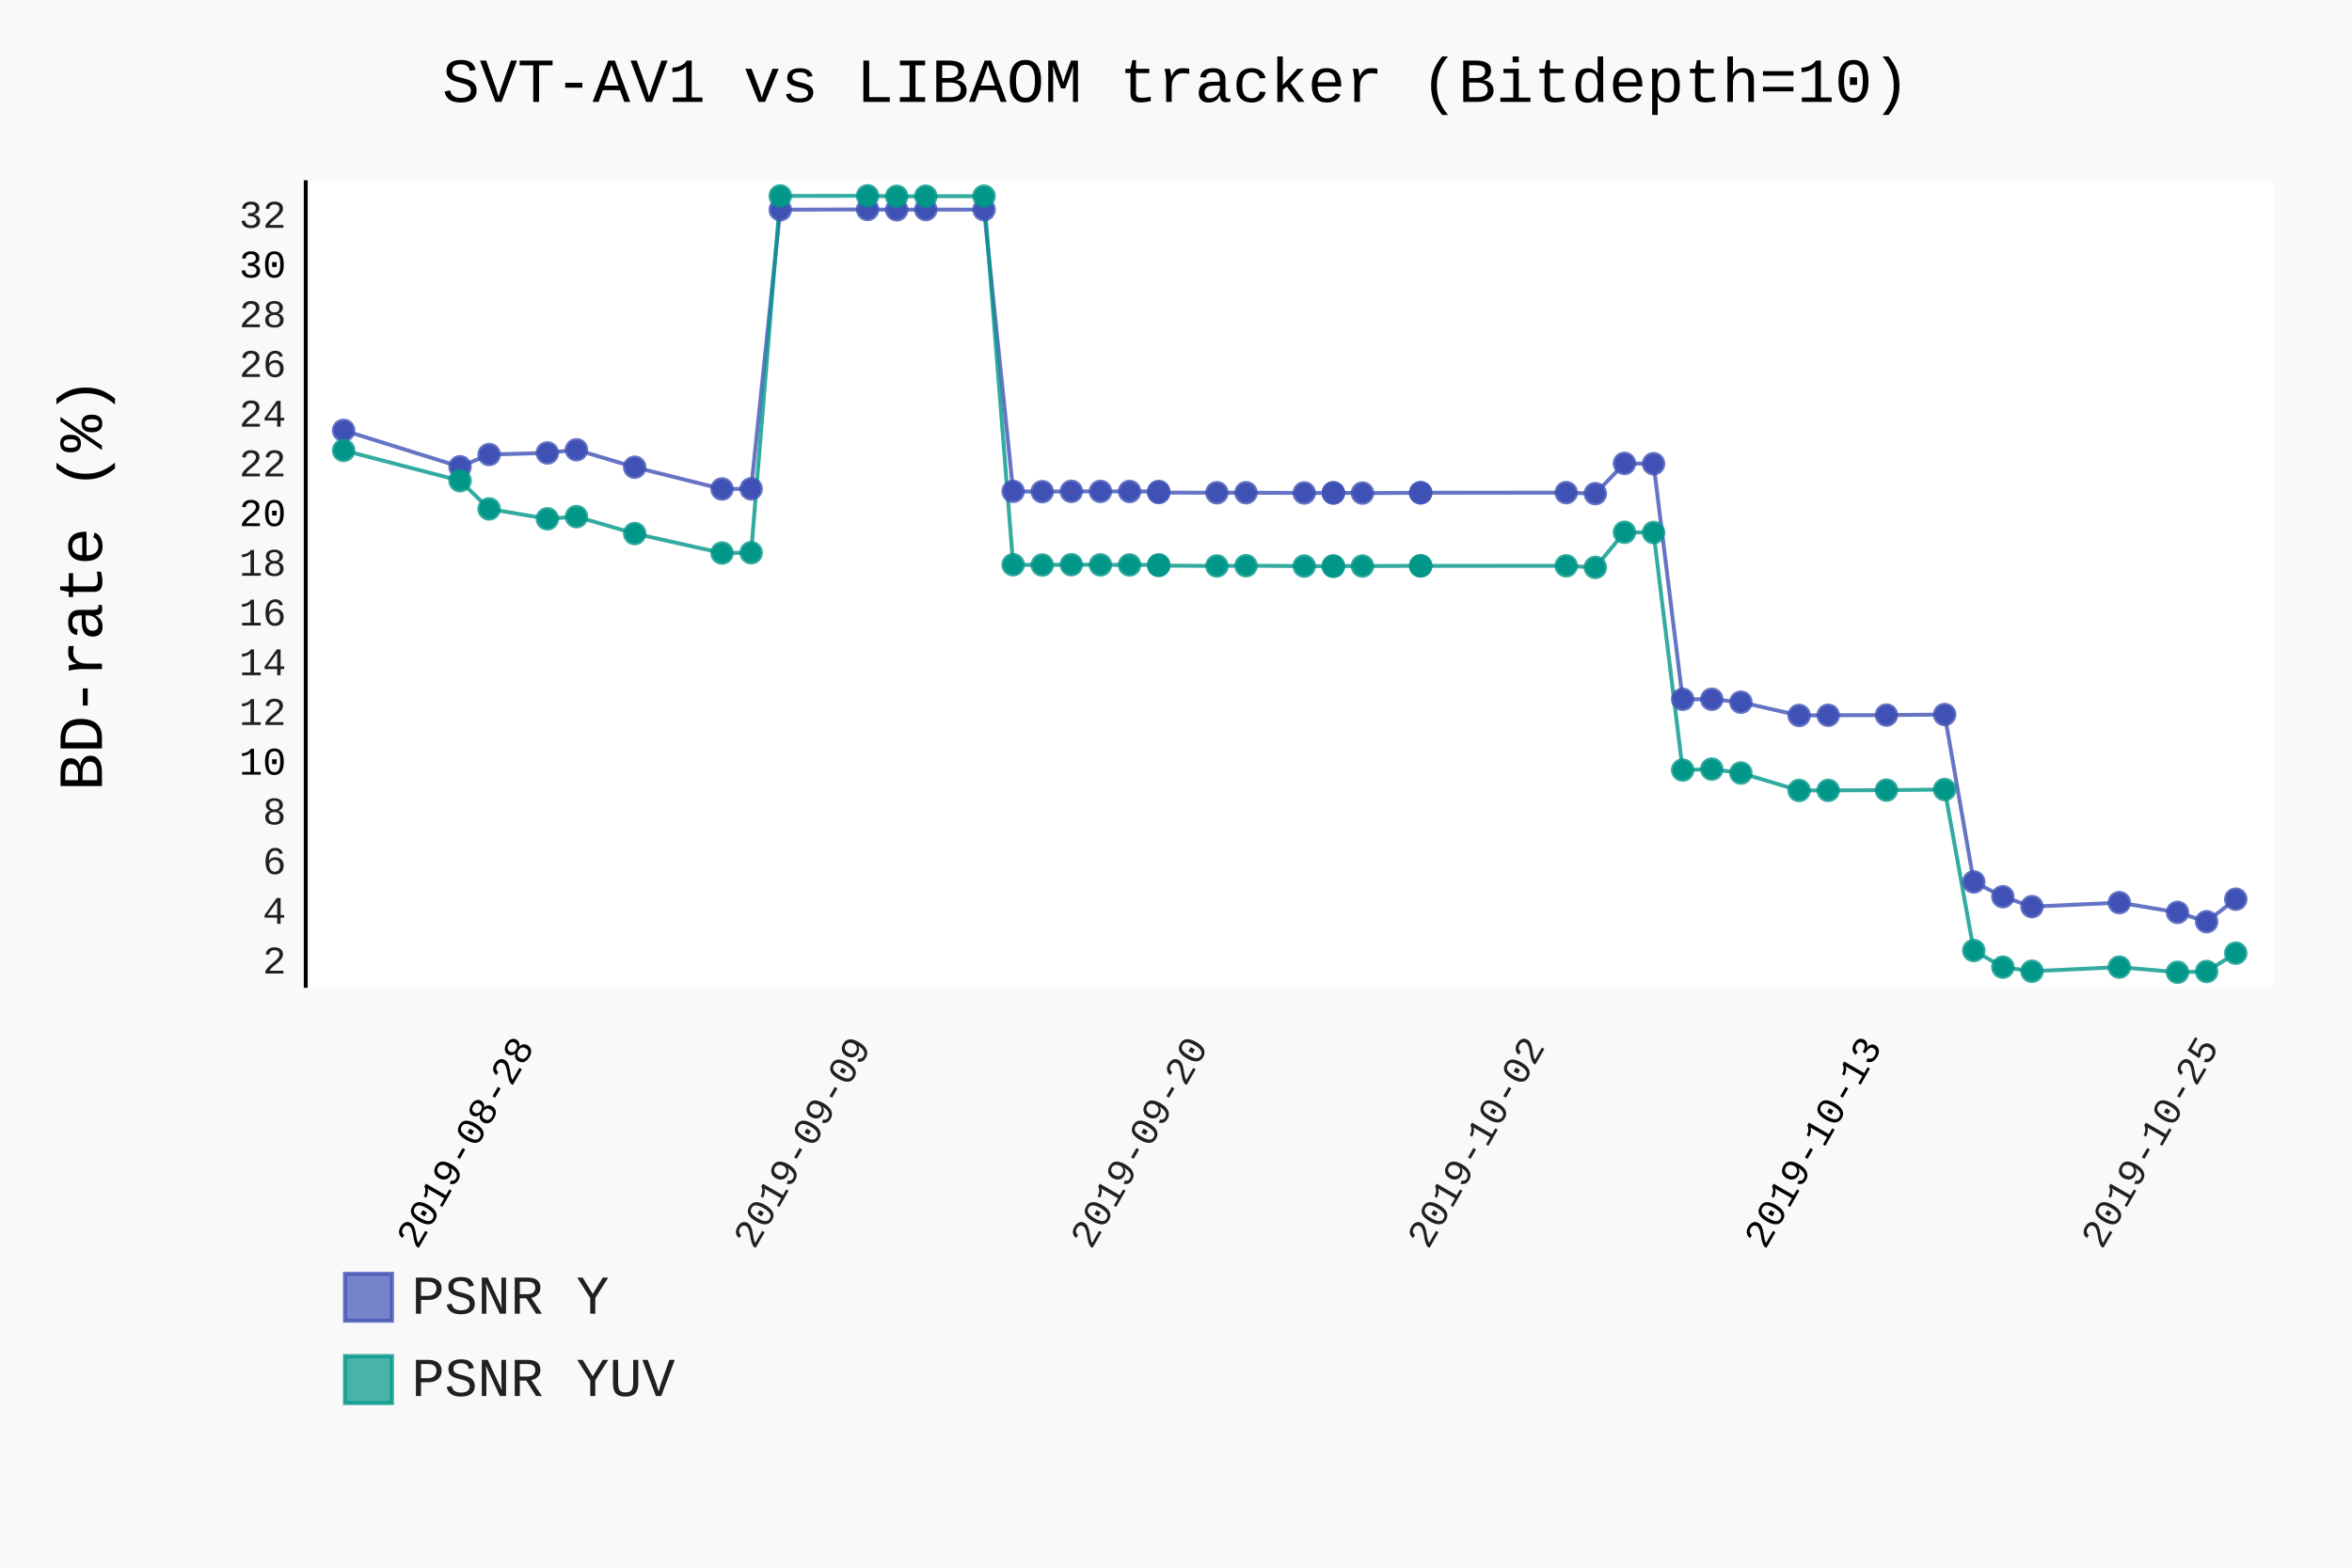
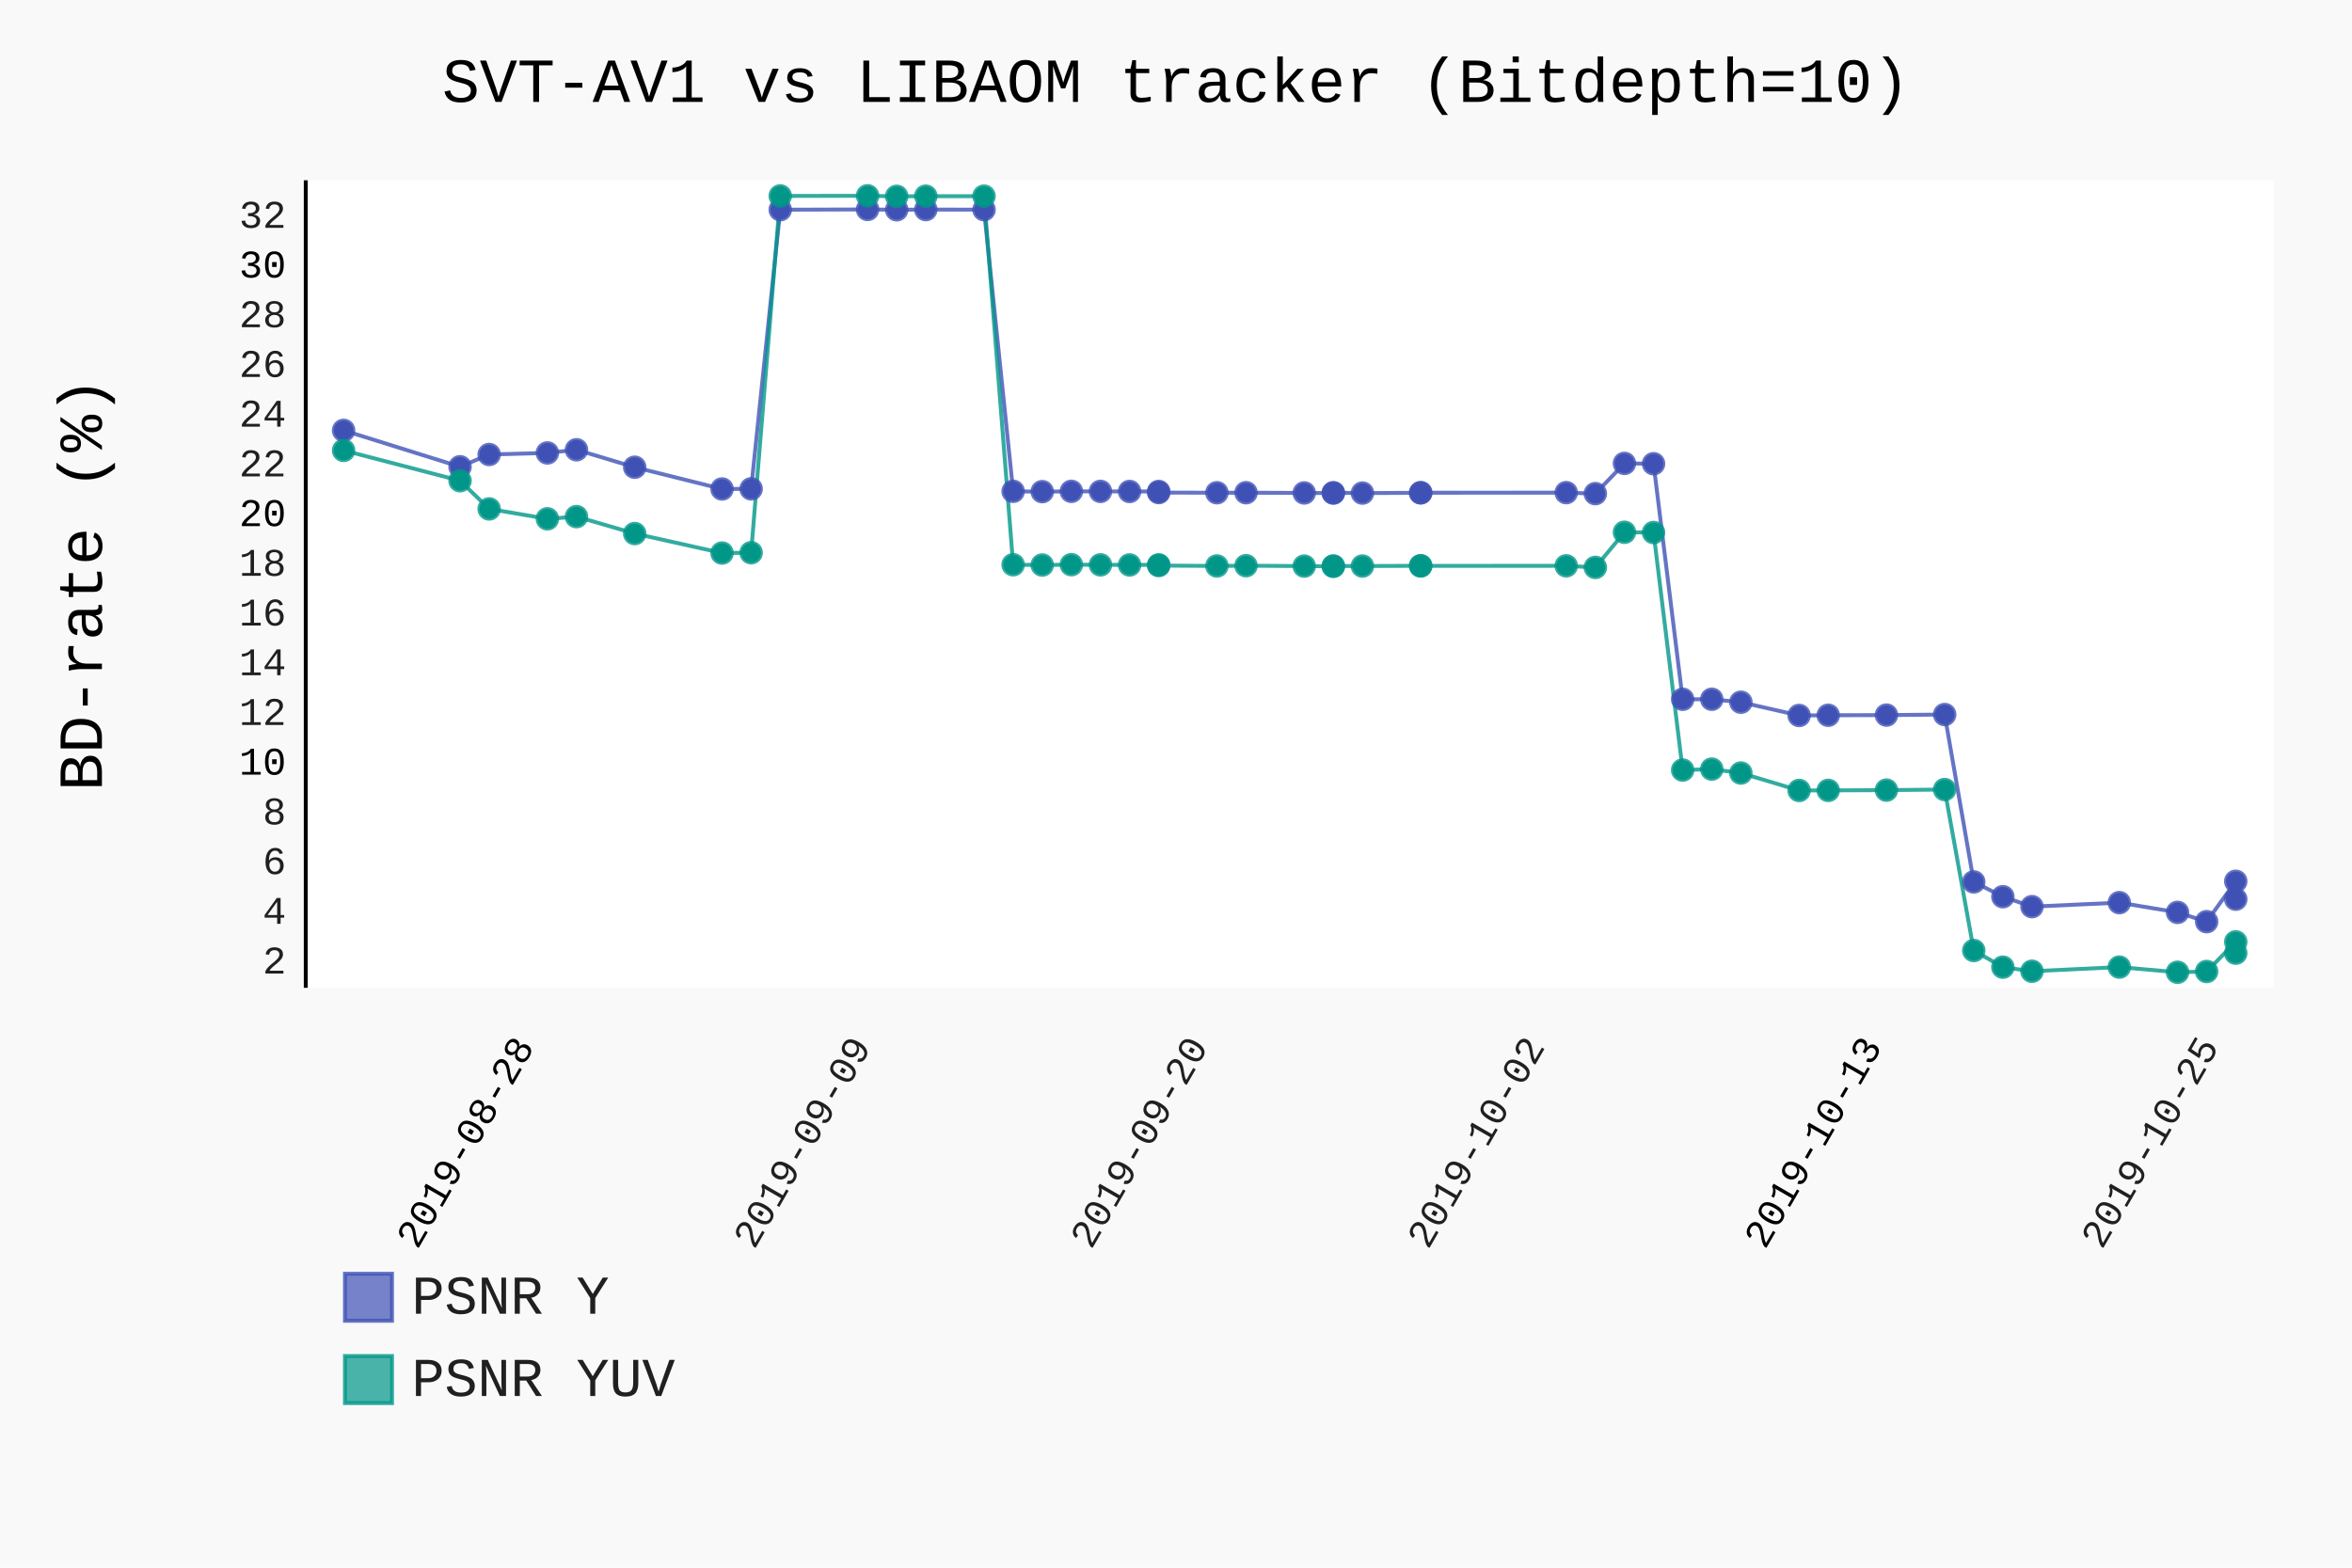
- <svg xmlns="http://www.w3.org/2000/svg" class="pygal-chart" id="chart-a3347161-a521-429b-8ede-052a37205b6b" viewBox="0 0 600 400">
+ <svg xmlns="http://www.w3.org/2000/svg" class="pygal-chart" id="chart-8365c992-a7dd-4d49-8186-b1408cc83eb5" viewBox="0 0 600 400">
  <defs>
-     <style type="text/css">#chart-a3347161-a521-429b-8ede-052a37205b6b{-webkit-user-select:none;-webkit-font-smoothing:antialiased;font-family:Consolas,"Liberation Mono",Menlo,Courier,monospace}#chart-a3347161-a521-429b-8ede-052a37205b6b .title{font-family:Consolas,"Liberation Mono",Menlo,Courier,monospace;font-size:16px}#chart-a3347161-a521-429b-8ede-052a37205b6b .legends .legend text{font-family:Consolas,"Liberation Mono",Menlo,Courier,monospace;font-size:14px}#chart-a3347161-a521-429b-8ede-052a37205b6b .axis text{font-family:Consolas,"Liberation Mono",Menlo,Courier,monospace;font-size:10px}#chart-a3347161-a521-429b-8ede-052a37205b6b .axis text.major{font-family:Consolas,"Liberation Mono",Menlo,Courier,monospace;font-size:10px}#chart-a3347161-a521-429b-8ede-052a37205b6b .text-overlay text.value{font-family:Consolas,"Liberation Mono",Menlo,Courier,monospace;font-size:16px}#chart-a3347161-a521-429b-8ede-052a37205b6b .text-overlay text.label{font-family:Consolas,"Liberation Mono",Menlo,Courier,monospace;font-size:10px}#chart-a3347161-a521-429b-8ede-052a37205b6b .tooltip{font-family:Consolas,"Liberation Mono",Menlo,Courier,monospace;font-size:14px}#chart-a3347161-a521-429b-8ede-052a37205b6b text.no_data{font-family:Consolas,"Liberation Mono",Menlo,Courier,monospace;font-size:64px}
- #chart-a3347161-a521-429b-8ede-052a37205b6b{background-color:rgba(249,249,249,1)}#chart-a3347161-a521-429b-8ede-052a37205b6b path,#chart-a3347161-a521-429b-8ede-052a37205b6b line,#chart-a3347161-a521-429b-8ede-052a37205b6b rect,#chart-a3347161-a521-429b-8ede-052a37205b6b circle{-webkit-transition:150ms;-moz-transition:150ms;transition:150ms}#chart-a3347161-a521-429b-8ede-052a37205b6b .graph &gt; .background{fill:rgba(249,249,249,1)}#chart-a3347161-a521-429b-8ede-052a37205b6b .plot &gt; .background{fill:rgba(255,255,255,1)}#chart-a3347161-a521-429b-8ede-052a37205b6b .graph{fill:rgba(0,0,0,.87)}#chart-a3347161-a521-429b-8ede-052a37205b6b text.no_data{fill:rgba(0,0,0,1)}#chart-a3347161-a521-429b-8ede-052a37205b6b .title{fill:rgba(0,0,0,1)}#chart-a3347161-a521-429b-8ede-052a37205b6b .legends .legend text{fill:rgba(0,0,0,.87)}#chart-a3347161-a521-429b-8ede-052a37205b6b .legends .legend:hover text{fill:rgba(0,0,0,1)}#chart-a3347161-a521-429b-8ede-052a37205b6b .axis .line{stroke:rgba(0,0,0,1)}#chart-a3347161-a521-429b-8ede-052a37205b6b .axis .guide.line{stroke:rgba(0,0,0,.54)}#chart-a3347161-a521-429b-8ede-052a37205b6b .axis .major.line{stroke:rgba(0,0,0,.87)}#chart-a3347161-a521-429b-8ede-052a37205b6b .axis text.major{fill:rgba(0,0,0,1)}#chart-a3347161-a521-429b-8ede-052a37205b6b .axis.y .guides:hover .guide.line,#chart-a3347161-a521-429b-8ede-052a37205b6b .line-graph .axis.x .guides:hover .guide.line,#chart-a3347161-a521-429b-8ede-052a37205b6b .stackedline-graph .axis.x .guides:hover .guide.line,#chart-a3347161-a521-429b-8ede-052a37205b6b .xy-graph .axis.x .guides:hover .guide.line{stroke:rgba(0,0,0,1)}#chart-a3347161-a521-429b-8ede-052a37205b6b .axis .guides:hover text{fill:rgba(0,0,0,1)}#chart-a3347161-a521-429b-8ede-052a37205b6b .reactive{fill-opacity:.7;stroke-opacity:.8}#chart-a3347161-a521-429b-8ede-052a37205b6b .ci{stroke:rgba(0,0,0,.87)}#chart-a3347161-a521-429b-8ede-052a37205b6b .reactive.active,#chart-a3347161-a521-429b-8ede-052a37205b6b .active .reactive{fill-opacity:.8;stroke-opacity:.9;stroke-width:4}#chart-a3347161-a521-429b-8ede-052a37205b6b .ci .reactive.active{stroke-width:1.5}#chart-a3347161-a521-429b-8ede-052a37205b6b .series text{fill:rgba(0,0,0,1)}#chart-a3347161-a521-429b-8ede-052a37205b6b .tooltip rect{fill:rgba(255,255,255,1);stroke:rgba(0,0,0,1);-webkit-transition:opacity 150ms;-moz-transition:opacity 150ms;transition:opacity 150ms}#chart-a3347161-a521-429b-8ede-052a37205b6b .tooltip .label{fill:rgba(0,0,0,.87)}#chart-a3347161-a521-429b-8ede-052a37205b6b .tooltip .label{fill:rgba(0,0,0,.87)}#chart-a3347161-a521-429b-8ede-052a37205b6b .tooltip .legend{font-size:.8em;fill:rgba(0,0,0,.54)}#chart-a3347161-a521-429b-8ede-052a37205b6b .tooltip .x_label{font-size:.6em;fill:rgba(0,0,0,1)}#chart-a3347161-a521-429b-8ede-052a37205b6b .tooltip .xlink{font-size:.5em;text-decoration:underline}#chart-a3347161-a521-429b-8ede-052a37205b6b .tooltip .value{font-size:1.5em}#chart-a3347161-a521-429b-8ede-052a37205b6b .bound{font-size:.5em}#chart-a3347161-a521-429b-8ede-052a37205b6b .max-value{font-size:.75em;fill:rgba(0,0,0,.54)}#chart-a3347161-a521-429b-8ede-052a37205b6b .map-element{fill:rgba(255,255,255,1);stroke:rgba(0,0,0,.54) !important}#chart-a3347161-a521-429b-8ede-052a37205b6b .map-element .reactive{fill-opacity:inherit;stroke-opacity:inherit}#chart-a3347161-a521-429b-8ede-052a37205b6b .color-0,#chart-a3347161-a521-429b-8ede-052a37205b6b .color-0 a:visited{stroke:#F44336;fill:#F44336}#chart-a3347161-a521-429b-8ede-052a37205b6b .color-1,#chart-a3347161-a521-429b-8ede-052a37205b6b .color-1 a:visited{stroke:#3F51B5;fill:#3F51B5}#chart-a3347161-a521-429b-8ede-052a37205b6b .color-2,#chart-a3347161-a521-429b-8ede-052a37205b6b .color-2 a:visited{stroke:#009688;fill:#009688}#chart-a3347161-a521-429b-8ede-052a37205b6b .text-overlay .color-0 text{fill:black}#chart-a3347161-a521-429b-8ede-052a37205b6b .text-overlay .color-1 text{fill:black}#chart-a3347161-a521-429b-8ede-052a37205b6b .text-overlay .color-2 text{fill:black}
- #chart-a3347161-a521-429b-8ede-052a37205b6b text.no_data{text-anchor:middle}#chart-a3347161-a521-429b-8ede-052a37205b6b .guide.line{fill:none}#chart-a3347161-a521-429b-8ede-052a37205b6b .centered{text-anchor:middle}#chart-a3347161-a521-429b-8ede-052a37205b6b .title{text-anchor:middle}#chart-a3347161-a521-429b-8ede-052a37205b6b .legends .legend text{fill-opacity:1}#chart-a3347161-a521-429b-8ede-052a37205b6b .axis.x text{text-anchor:middle}#chart-a3347161-a521-429b-8ede-052a37205b6b .axis.x:not(.web) text[transform]{text-anchor:start}#chart-a3347161-a521-429b-8ede-052a37205b6b .axis.x:not(.web) text[transform].backwards{text-anchor:end}#chart-a3347161-a521-429b-8ede-052a37205b6b .axis.y text{text-anchor:end}#chart-a3347161-a521-429b-8ede-052a37205b6b .axis.y text[transform].backwards{text-anchor:start}#chart-a3347161-a521-429b-8ede-052a37205b6b .axis.y2 text{text-anchor:start}#chart-a3347161-a521-429b-8ede-052a37205b6b .axis.y2 text[transform].backwards{text-anchor:end}#chart-a3347161-a521-429b-8ede-052a37205b6b .axis .guide.line{stroke-dasharray:4,4}#chart-a3347161-a521-429b-8ede-052a37205b6b .axis .major.guide.line{stroke-dasharray:6,6}#chart-a3347161-a521-429b-8ede-052a37205b6b .horizontal .axis.y .guide.line,#chart-a3347161-a521-429b-8ede-052a37205b6b .horizontal .axis.y2 .guide.line,#chart-a3347161-a521-429b-8ede-052a37205b6b .vertical .axis.x .guide.line{opacity:0}#chart-a3347161-a521-429b-8ede-052a37205b6b .horizontal .axis.always_show .guide.line,#chart-a3347161-a521-429b-8ede-052a37205b6b .vertical .axis.always_show .guide.line{opacity:1 !important}#chart-a3347161-a521-429b-8ede-052a37205b6b .axis.y .guides:hover .guide.line,#chart-a3347161-a521-429b-8ede-052a37205b6b .axis.y2 .guides:hover .guide.line,#chart-a3347161-a521-429b-8ede-052a37205b6b .axis.x .guides:hover .guide.line{opacity:1}#chart-a3347161-a521-429b-8ede-052a37205b6b .axis .guides:hover text{opacity:1}#chart-a3347161-a521-429b-8ede-052a37205b6b .nofill{fill:none}#chart-a3347161-a521-429b-8ede-052a37205b6b .subtle-fill{fill-opacity:.2}#chart-a3347161-a521-429b-8ede-052a37205b6b .dot{stroke-width:1px;fill-opacity:1}#chart-a3347161-a521-429b-8ede-052a37205b6b .dot.active{stroke-width:5px}#chart-a3347161-a521-429b-8ede-052a37205b6b .dot.negative{fill:transparent}#chart-a3347161-a521-429b-8ede-052a37205b6b text,#chart-a3347161-a521-429b-8ede-052a37205b6b tspan{stroke:none !important}#chart-a3347161-a521-429b-8ede-052a37205b6b .series text.active{opacity:1}#chart-a3347161-a521-429b-8ede-052a37205b6b .tooltip rect{fill-opacity:.95;stroke-width:.5}#chart-a3347161-a521-429b-8ede-052a37205b6b .tooltip text{fill-opacity:1}#chart-a3347161-a521-429b-8ede-052a37205b6b .showable{visibility:hidden}#chart-a3347161-a521-429b-8ede-052a37205b6b .showable.shown{visibility:visible}#chart-a3347161-a521-429b-8ede-052a37205b6b .gauge-background{fill:rgba(229,229,229,1);stroke:none}#chart-a3347161-a521-429b-8ede-052a37205b6b .bg-lines{stroke:rgba(249,249,249,1);stroke-width:2px}</style>
+     <style type="text/css">#chart-8365c992-a7dd-4d49-8186-b1408cc83eb5{-webkit-user-select:none;-webkit-font-smoothing:antialiased;font-family:Consolas,"Liberation Mono",Menlo,Courier,monospace}#chart-8365c992-a7dd-4d49-8186-b1408cc83eb5 .title{font-family:Consolas,"Liberation Mono",Menlo,Courier,monospace;font-size:16px}#chart-8365c992-a7dd-4d49-8186-b1408cc83eb5 .legends .legend text{font-family:Consolas,"Liberation Mono",Menlo,Courier,monospace;font-size:14px}#chart-8365c992-a7dd-4d49-8186-b1408cc83eb5 .axis text{font-family:Consolas,"Liberation Mono",Menlo,Courier,monospace;font-size:10px}#chart-8365c992-a7dd-4d49-8186-b1408cc83eb5 .axis text.major{font-family:Consolas,"Liberation Mono",Menlo,Courier,monospace;font-size:10px}#chart-8365c992-a7dd-4d49-8186-b1408cc83eb5 .text-overlay text.value{font-family:Consolas,"Liberation Mono",Menlo,Courier,monospace;font-size:16px}#chart-8365c992-a7dd-4d49-8186-b1408cc83eb5 .text-overlay text.label{font-family:Consolas,"Liberation Mono",Menlo,Courier,monospace;font-size:10px}#chart-8365c992-a7dd-4d49-8186-b1408cc83eb5 .tooltip{font-family:Consolas,"Liberation Mono",Menlo,Courier,monospace;font-size:14px}#chart-8365c992-a7dd-4d49-8186-b1408cc83eb5 text.no_data{font-family:Consolas,"Liberation Mono",Menlo,Courier,monospace;font-size:64px}
+ #chart-8365c992-a7dd-4d49-8186-b1408cc83eb5{background-color:rgba(249,249,249,1)}#chart-8365c992-a7dd-4d49-8186-b1408cc83eb5 path,#chart-8365c992-a7dd-4d49-8186-b1408cc83eb5 line,#chart-8365c992-a7dd-4d49-8186-b1408cc83eb5 rect,#chart-8365c992-a7dd-4d49-8186-b1408cc83eb5 circle{-webkit-transition:150ms;-moz-transition:150ms;transition:150ms}#chart-8365c992-a7dd-4d49-8186-b1408cc83eb5 .graph &gt; .background{fill:rgba(249,249,249,1)}#chart-8365c992-a7dd-4d49-8186-b1408cc83eb5 .plot &gt; .background{fill:rgba(255,255,255,1)}#chart-8365c992-a7dd-4d49-8186-b1408cc83eb5 .graph{fill:rgba(0,0,0,.87)}#chart-8365c992-a7dd-4d49-8186-b1408cc83eb5 text.no_data{fill:rgba(0,0,0,1)}#chart-8365c992-a7dd-4d49-8186-b1408cc83eb5 .title{fill:rgba(0,0,0,1)}#chart-8365c992-a7dd-4d49-8186-b1408cc83eb5 .legends .legend text{fill:rgba(0,0,0,.87)}#chart-8365c992-a7dd-4d49-8186-b1408cc83eb5 .legends .legend:hover text{fill:rgba(0,0,0,1)}#chart-8365c992-a7dd-4d49-8186-b1408cc83eb5 .axis .line{stroke:rgba(0,0,0,1)}#chart-8365c992-a7dd-4d49-8186-b1408cc83eb5 .axis .guide.line{stroke:rgba(0,0,0,.54)}#chart-8365c992-a7dd-4d49-8186-b1408cc83eb5 .axis .major.line{stroke:rgba(0,0,0,.87)}#chart-8365c992-a7dd-4d49-8186-b1408cc83eb5 .axis text.major{fill:rgba(0,0,0,1)}#chart-8365c992-a7dd-4d49-8186-b1408cc83eb5 .axis.y .guides:hover .guide.line,#chart-8365c992-a7dd-4d49-8186-b1408cc83eb5 .line-graph .axis.x .guides:hover .guide.line,#chart-8365c992-a7dd-4d49-8186-b1408cc83eb5 .stackedline-graph .axis.x .guides:hover .guide.line,#chart-8365c992-a7dd-4d49-8186-b1408cc83eb5 .xy-graph .axis.x .guides:hover .guide.line{stroke:rgba(0,0,0,1)}#chart-8365c992-a7dd-4d49-8186-b1408cc83eb5 .axis .guides:hover text{fill:rgba(0,0,0,1)}#chart-8365c992-a7dd-4d49-8186-b1408cc83eb5 .reactive{fill-opacity:.7;stroke-opacity:.8}#chart-8365c992-a7dd-4d49-8186-b1408cc83eb5 .ci{stroke:rgba(0,0,0,.87)}#chart-8365c992-a7dd-4d49-8186-b1408cc83eb5 .reactive.active,#chart-8365c992-a7dd-4d49-8186-b1408cc83eb5 .active .reactive{fill-opacity:.8;stroke-opacity:.9;stroke-width:4}#chart-8365c992-a7dd-4d49-8186-b1408cc83eb5 .ci .reactive.active{stroke-width:1.5}#chart-8365c992-a7dd-4d49-8186-b1408cc83eb5 .series text{fill:rgba(0,0,0,1)}#chart-8365c992-a7dd-4d49-8186-b1408cc83eb5 .tooltip rect{fill:rgba(255,255,255,1);stroke:rgba(0,0,0,1);-webkit-transition:opacity 150ms;-moz-transition:opacity 150ms;transition:opacity 150ms}#chart-8365c992-a7dd-4d49-8186-b1408cc83eb5 .tooltip .label{fill:rgba(0,0,0,.87)}#chart-8365c992-a7dd-4d49-8186-b1408cc83eb5 .tooltip .label{fill:rgba(0,0,0,.87)}#chart-8365c992-a7dd-4d49-8186-b1408cc83eb5 .tooltip .legend{font-size:.8em;fill:rgba(0,0,0,.54)}#chart-8365c992-a7dd-4d49-8186-b1408cc83eb5 .tooltip .x_label{font-size:.6em;fill:rgba(0,0,0,1)}#chart-8365c992-a7dd-4d49-8186-b1408cc83eb5 .tooltip .xlink{font-size:.5em;text-decoration:underline}#chart-8365c992-a7dd-4d49-8186-b1408cc83eb5 .tooltip .value{font-size:1.5em}#chart-8365c992-a7dd-4d49-8186-b1408cc83eb5 .bound{font-size:.5em}#chart-8365c992-a7dd-4d49-8186-b1408cc83eb5 .max-value{font-size:.75em;fill:rgba(0,0,0,.54)}#chart-8365c992-a7dd-4d49-8186-b1408cc83eb5 .map-element{fill:rgba(255,255,255,1);stroke:rgba(0,0,0,.54) !important}#chart-8365c992-a7dd-4d49-8186-b1408cc83eb5 .map-element .reactive{fill-opacity:inherit;stroke-opacity:inherit}#chart-8365c992-a7dd-4d49-8186-b1408cc83eb5 .color-0,#chart-8365c992-a7dd-4d49-8186-b1408cc83eb5 .color-0 a:visited{stroke:#F44336;fill:#F44336}#chart-8365c992-a7dd-4d49-8186-b1408cc83eb5 .color-1,#chart-8365c992-a7dd-4d49-8186-b1408cc83eb5 .color-1 a:visited{stroke:#3F51B5;fill:#3F51B5}#chart-8365c992-a7dd-4d49-8186-b1408cc83eb5 .color-2,#chart-8365c992-a7dd-4d49-8186-b1408cc83eb5 .color-2 a:visited{stroke:#009688;fill:#009688}#chart-8365c992-a7dd-4d49-8186-b1408cc83eb5 .text-overlay .color-0 text{fill:black}#chart-8365c992-a7dd-4d49-8186-b1408cc83eb5 .text-overlay .color-1 text{fill:black}#chart-8365c992-a7dd-4d49-8186-b1408cc83eb5 .text-overlay .color-2 text{fill:black}
+ #chart-8365c992-a7dd-4d49-8186-b1408cc83eb5 text.no_data{text-anchor:middle}#chart-8365c992-a7dd-4d49-8186-b1408cc83eb5 .guide.line{fill:none}#chart-8365c992-a7dd-4d49-8186-b1408cc83eb5 .centered{text-anchor:middle}#chart-8365c992-a7dd-4d49-8186-b1408cc83eb5 .title{text-anchor:middle}#chart-8365c992-a7dd-4d49-8186-b1408cc83eb5 .legends .legend text{fill-opacity:1}#chart-8365c992-a7dd-4d49-8186-b1408cc83eb5 .axis.x text{text-anchor:middle}#chart-8365c992-a7dd-4d49-8186-b1408cc83eb5 .axis.x:not(.web) text[transform]{text-anchor:start}#chart-8365c992-a7dd-4d49-8186-b1408cc83eb5 .axis.x:not(.web) text[transform].backwards{text-anchor:end}#chart-8365c992-a7dd-4d49-8186-b1408cc83eb5 .axis.y text{text-anchor:end}#chart-8365c992-a7dd-4d49-8186-b1408cc83eb5 .axis.y text[transform].backwards{text-anchor:start}#chart-8365c992-a7dd-4d49-8186-b1408cc83eb5 .axis.y2 text{text-anchor:start}#chart-8365c992-a7dd-4d49-8186-b1408cc83eb5 .axis.y2 text[transform].backwards{text-anchor:end}#chart-8365c992-a7dd-4d49-8186-b1408cc83eb5 .axis .guide.line{stroke-dasharray:4,4}#chart-8365c992-a7dd-4d49-8186-b1408cc83eb5 .axis .major.guide.line{stroke-dasharray:6,6}#chart-8365c992-a7dd-4d49-8186-b1408cc83eb5 .horizontal .axis.y .guide.line,#chart-8365c992-a7dd-4d49-8186-b1408cc83eb5 .horizontal .axis.y2 .guide.line,#chart-8365c992-a7dd-4d49-8186-b1408cc83eb5 .vertical .axis.x .guide.line{opacity:0}#chart-8365c992-a7dd-4d49-8186-b1408cc83eb5 .horizontal .axis.always_show .guide.line,#chart-8365c992-a7dd-4d49-8186-b1408cc83eb5 .vertical .axis.always_show .guide.line{opacity:1 !important}#chart-8365c992-a7dd-4d49-8186-b1408cc83eb5 .axis.y .guides:hover .guide.line,#chart-8365c992-a7dd-4d49-8186-b1408cc83eb5 .axis.y2 .guides:hover .guide.line,#chart-8365c992-a7dd-4d49-8186-b1408cc83eb5 .axis.x .guides:hover .guide.line{opacity:1}#chart-8365c992-a7dd-4d49-8186-b1408cc83eb5 .axis .guides:hover text{opacity:1}#chart-8365c992-a7dd-4d49-8186-b1408cc83eb5 .nofill{fill:none}#chart-8365c992-a7dd-4d49-8186-b1408cc83eb5 .subtle-fill{fill-opacity:.2}#chart-8365c992-a7dd-4d49-8186-b1408cc83eb5 .dot{stroke-width:1px;fill-opacity:1}#chart-8365c992-a7dd-4d49-8186-b1408cc83eb5 .dot.active{stroke-width:5px}#chart-8365c992-a7dd-4d49-8186-b1408cc83eb5 .dot.negative{fill:transparent}#chart-8365c992-a7dd-4d49-8186-b1408cc83eb5 text,#chart-8365c992-a7dd-4d49-8186-b1408cc83eb5 tspan{stroke:none !important}#chart-8365c992-a7dd-4d49-8186-b1408cc83eb5 .series text.active{opacity:1}#chart-8365c992-a7dd-4d49-8186-b1408cc83eb5 .tooltip rect{fill-opacity:.95;stroke-width:.5}#chart-8365c992-a7dd-4d49-8186-b1408cc83eb5 .tooltip text{fill-opacity:1}#chart-8365c992-a7dd-4d49-8186-b1408cc83eb5 .showable{visibility:hidden}#chart-8365c992-a7dd-4d49-8186-b1408cc83eb5 .showable.shown{visibility:visible}#chart-8365c992-a7dd-4d49-8186-b1408cc83eb5 .gauge-background{fill:rgba(229,229,229,1);stroke:none}#chart-8365c992-a7dd-4d49-8186-b1408cc83eb5 .bg-lines{stroke:rgba(249,249,249,1);stroke-width:2px}</style>
  </defs>
  <g class="graph datetimeline-graph vertical">
    <rect class="background" height="400" width="600" x="0" y="0" />
    <g class="plot" transform="translate(78, 46)">
      <rect class="background" height="206.038" width="502.0" x="0" y="0" />
      <g class="axis y">
        <g class="guides">
          <text class="" x="-5" y="202.399">2</text>
        </g>
        <g class="guides">
          <text class="" x="-5" y="189.714">4</text>
        </g>
        <g class="guides">
          <text class="" x="-5" y="177.029">6</text>
        </g>
        <g class="guides">
          <text class="" x="-5" y="164.344">8</text>
        </g>
        <g class="guides">
          <text class="major" x="-5" y="151.659">10</text>
        </g>
        <g class="guides">
          <text class="" x="-5" y="138.974">12</text>
        </g>
        <g class="guides">
          <text class="" x="-5" y="126.289">14</text>
        </g>
        <g class="guides">
          <text class="" x="-5" y="113.604">16</text>
        </g>
        <g class="guides">
          <text class="" x="-5" y="100.919">18</text>
        </g>
        <g class="guides">
          <text class="major" x="-5" y="88.234">20</text>
        </g>
        <g class="guides">
          <text class="" x="-5" y="75.549">22</text>
        </g>
        <g class="guides">
          <text class="" x="-5" y="62.864">24</text>
        </g>
        <g class="guides">
          <text class="" x="-5" y="50.179">26</text>
        </g>
        <g class="guides">
          <text class="" x="-5" y="37.494">28</text>
        </g>
        <g class="guides">
          <text class="major" x="-5" y="24.809">30</text>
        </g>
        <g class="guides">
          <text class="" x="-5" y="12.124">32</text>
        </g>
      </g>
      <g class="axis x">
        <path class="line" d="M0 0 v206.038" />
        <g class="guides">
          <path class="major guide line" d="M58.473 0 v206.038" />
          <text class="major backwards" transform="rotate(300 58.47315 221.0385)" x="58.473" y="221.038">2019-08-28</text>
        </g>
        <g class="guides">
          <path class="guide line" d="M144.423 0 v206.038" />
          <text class="backwards" transform="rotate(300 144.4226 221.0385)" x="144.423" y="221.038">2019-09-09</text>
        </g>
        <g class="guides">
          <path class="guide line" d="M230.372 0 v206.038" />
          <text class="backwards" transform="rotate(300 230.3721 221.0385)" x="230.372" y="221.038">2019-09-20</text>
        </g>
        <g class="guides">
          <path class="guide line" d="M316.322 0 v206.038" />
          <text class="backwards" transform="rotate(300 316.3216 221.0385)" x="316.322" y="221.038">2019-10-02</text>
        </g>
        <g class="guides">
          <path class="major guide line" d="M402.271 0 v206.038" />
          <text class="major backwards" transform="rotate(300 402.2711 221.0385)" x="402.271" y="221.038">2019-10-13</text>
        </g>
        <g class="guides">
          <path class="guide line" d="M488.221 0 v206.038" />
          <text class="backwards" transform="rotate(300 488.2206 221.0385)" x="488.221" y="221.038">2019-10-25</text>
        </g>
      </g>
      <g class="series serie-0 color-0" />
      <g class="series serie-1 color-1">
-         <path class="line reactive nofill" d="M9.654 63.816 L39.358 73.095 46.784 69.969 61.636 69.563 69.062 68.757 83.914 73.216 106.192 78.766 113.618 78.728 121.044 7.508 143.322 7.438 150.749 7.52 158.175 7.47 173.027 7.495 180.453 79.362 187.879 79.444 195.305 79.368 202.731 79.381 210.157 79.4 217.583 79.4 217.583 79.679 232.435 79.723 239.861 79.717 254.713 79.774 262.139 79.806 262.139 79.73 269.565 79.812 284.417 79.742 284.417 79.723 321.547 79.698 328.973 79.952 336.399 72.239 343.825 72.322 351.251 132.423 358.678 132.417 366.104 133.171 380.956 136.552 388.382 136.501 403.234 136.457 418.086 136.317 425.512 179.021 432.938 182.795 440.364 185.332 462.642 184.311 477.494 186.797 484.92 189.169 492.346 183.429" />
+         <path class="line reactive nofill" d="M9.654 63.816 L39.358 73.095 46.784 69.969 61.636 69.563 69.062 68.757 83.914 73.216 106.192 78.766 113.618 78.728 121.044 7.508 143.322 7.438 150.749 7.52 158.175 7.47 173.027 7.495 180.453 79.362 187.879 79.444 195.305 79.368 202.731 79.381 210.157 79.4 217.583 79.4 217.583 79.679 232.435 79.723 239.861 79.717 254.713 79.774 262.139 79.806 262.139 79.73 269.565 79.812 284.417 79.742 284.417 79.723 321.547 79.698 328.973 79.952 336.399 72.239 343.825 72.322 351.251 132.423 358.678 132.417 366.104 133.171 380.956 136.552 388.382 136.501 403.234 136.457 418.086 136.317 425.512 179.021 432.938 182.795 440.364 185.332 462.642 184.311 477.494 186.797 484.92 189.169 492.346 178.869 492.346 183.429" />
      </g>
      <g class="series serie-2 color-2">
-         <path class="line reactive nofill" d="M9.654 68.922 L39.358 76.654 46.784 83.852 61.636 86.377 69.062 85.818 83.914 90.138 106.192 95.11 113.618 95.021 121.044 3.994 143.322 3.962 150.749 4.095 158.175 4.057 173.027 4.051 180.453 98.091 187.879 98.167 195.305 98.078 202.731 98.123 210.157 98.142 217.583 98.123 217.583 98.3 232.435 98.408 239.861 98.338 254.713 98.44 262.139 98.497 262.139 98.421 269.565 98.427 284.417 98.37 284.417 98.389 321.547 98.37 328.973 98.776 336.399 89.808 343.825 89.878 351.251 150.48 358.678 150.239 366.104 151.241 380.956 155.687 388.382 155.668 403.234 155.605 418.086 155.453 425.512 196.527 432.938 200.776 440.364 201.816 462.642 200.757 477.494 202.076 484.92 201.88 492.346 197.205" />
+         <path class="line reactive nofill" d="M9.654 68.922 L39.358 76.654 46.784 83.852 61.636 86.377 69.062 85.818 83.914 90.138 106.192 95.11 113.618 95.021 121.044 3.994 143.322 3.962 150.749 4.095 158.175 4.057 173.027 4.051 180.453 98.091 187.879 98.167 195.305 98.078 202.731 98.123 210.157 98.142 217.583 98.123 217.583 98.3 232.435 98.408 239.861 98.338 254.713 98.44 262.139 98.497 262.139 98.421 269.565 98.427 284.417 98.37 284.417 98.389 321.547 98.37 328.973 98.776 336.399 89.808 343.825 89.878 351.251 150.48 358.678 150.239 366.104 151.241 380.956 155.687 388.382 155.668 403.234 155.605 418.086 155.453 425.512 196.527 432.938 200.776 440.364 201.816 462.642 200.757 477.494 202.076 484.92 201.88 492.346 194.319 492.346 197.205" />
      </g>
    </g>
    <g class="titles">
      <text class="title plot_title" x="300.0" y="26">SVT-AV1 vs LIBAOM tracker (Bitdepth=10)</text>
      <text class="title" transform="rotate(-90 0 149.0192)" x="0" y="175.019">BD-rate (%)</text>
    </g>
    <g class="plot overlay" transform="translate(78, 46)">
      <g class="series serie-0 color-0" />
      <g class="series serie-1 color-1">
        <g class="dots">
          <circle class="dot reactive tooltip-trigger" cx="9.654" cy="63.816" r="2.5" />
        </g>
        <g class="dots">
          <circle class="dot reactive tooltip-trigger" cx="39.358" cy="73.095" r="2.5" />
        </g>
        <g class="dots">
          <circle class="dot reactive tooltip-trigger" cx="46.784" cy="69.969" r="2.5" />
        </g>
        <g class="dots">
          <circle class="dot reactive tooltip-trigger" cx="61.636" cy="69.563" r="2.5" />
        </g>
        <g class="dots">
          <circle class="dot reactive tooltip-trigger" cx="69.062" cy="68.757" r="2.5" />
        </g>
        <g class="dots">
          <circle class="dot reactive tooltip-trigger" cx="83.914" cy="73.216" r="2.5" />
        </g>
        <g class="dots">
          <circle class="dot reactive tooltip-trigger" cx="106.192" cy="78.766" r="2.5" />
        </g>
        <g class="dots">
          <circle class="dot reactive tooltip-trigger" cx="113.618" cy="78.728" r="2.5" />
        </g>
        <g class="dots">
          <circle class="dot reactive tooltip-trigger" cx="121.044" cy="7.508" r="2.5" />
        </g>
        <g class="dots">
          <circle class="dot reactive tooltip-trigger" cx="143.322" cy="7.438" r="2.5" />
        </g>
        <g class="dots">
          <circle class="dot reactive tooltip-trigger" cx="150.749" cy="7.52" r="2.5" />
        </g>
        <g class="dots">
          <circle class="dot reactive tooltip-trigger" cx="158.175" cy="7.47" r="2.5" />
        </g>
        <g class="dots">
          <circle class="dot reactive tooltip-trigger" cx="173.027" cy="7.495" r="2.5" />
        </g>
        <g class="dots">
          <circle class="dot reactive tooltip-trigger" cx="180.453" cy="79.362" r="2.5" />
        </g>
        <g class="dots">
          <circle class="dot reactive tooltip-trigger" cx="187.879" cy="79.444" r="2.5" />
        </g>
        <g class="dots">
          <circle class="dot reactive tooltip-trigger" cx="195.305" cy="79.368" r="2.5" />
        </g>
        <g class="dots">
          <circle class="dot reactive tooltip-trigger" cx="202.731" cy="79.381" r="2.5" />
        </g>
        <g class="dots">
          <circle class="dot reactive tooltip-trigger" cx="210.157" cy="79.4" r="2.5" />
        </g>
        <g class="dots">
          <circle class="dot reactive tooltip-trigger" cx="217.583" cy="79.4" r="2.5" />
        </g>
        <g class="dots">
          <circle class="dot reactive tooltip-trigger" cx="217.583" cy="79.679" r="2.5" />
        </g>
        <g class="dots">
          <circle class="dot reactive tooltip-trigger" cx="232.435" cy="79.723" r="2.5" />
        </g>
        <g class="dots">
          <circle class="dot reactive tooltip-trigger" cx="239.861" cy="79.717" r="2.5" />
        </g>
        <g class="dots">
          <circle class="dot reactive tooltip-trigger" cx="254.713" cy="79.774" r="2.5" />
        </g>
        <g class="dots">
          <circle class="dot reactive tooltip-trigger" cx="262.139" cy="79.806" r="2.5" />
        </g>
        <g class="dots">
          <circle class="dot reactive tooltip-trigger" cx="262.139" cy="79.73" r="2.5" />
        </g>
        <g class="dots">
          <circle class="dot reactive tooltip-trigger" cx="269.565" cy="79.812" r="2.5" />
        </g>
        <g class="dots">
          <circle class="dot reactive tooltip-trigger" cx="284.417" cy="79.742" r="2.5" />
        </g>
        <g class="dots">
          <circle class="dot reactive tooltip-trigger" cx="284.417" cy="79.723" r="2.5" />
        </g>
        <g class="dots">
          <circle class="dot reactive tooltip-trigger" cx="321.547" cy="79.698" r="2.5" />
        </g>
        <g class="dots">
          <circle class="dot reactive tooltip-trigger" cx="328.973" cy="79.952" r="2.5" />
        </g>
        <g class="dots">
          <circle class="dot reactive tooltip-trigger" cx="336.399" cy="72.239" r="2.5" />
        </g>
        <g class="dots">
          <circle class="dot reactive tooltip-trigger" cx="343.825" cy="72.322" r="2.5" />
        </g>
        <g class="dots">
          <circle class="dot reactive tooltip-trigger" cx="351.251" cy="132.423" r="2.5" />
        </g>
        <g class="dots">
          <circle class="dot reactive tooltip-trigger" cx="358.678" cy="132.417" r="2.5" />
        </g>
        <g class="dots">
          <circle class="dot reactive tooltip-trigger" cx="366.104" cy="133.171" r="2.5" />
        </g>
        <g class="dots">
          <circle class="dot reactive tooltip-trigger" cx="380.956" cy="136.552" r="2.5" />
        </g>
        <g class="dots">
          <circle class="dot reactive tooltip-trigger" cx="388.382" cy="136.501" r="2.5" />
        </g>
        <g class="dots">
          <circle class="dot reactive tooltip-trigger" cx="403.234" cy="136.457" r="2.5" />
        </g>
        <g class="dots">
          <circle class="dot reactive tooltip-trigger" cx="418.086" cy="136.317" r="2.5" />
        </g>
        <g class="dots">
          <circle class="dot reactive tooltip-trigger" cx="425.512" cy="179.021" r="2.5" />
        </g>
        <g class="dots">
          <circle class="dot reactive tooltip-trigger" cx="432.938" cy="182.795" r="2.5" />
        </g>
        <g class="dots">
          <circle class="dot reactive tooltip-trigger" cx="440.364" cy="185.332" r="2.5" />
        </g>
        <g class="dots">
          <circle class="dot reactive tooltip-trigger" cx="462.642" cy="184.311" r="2.5" />
        </g>
        <g class="dots">
          <circle class="dot reactive tooltip-trigger" cx="477.494" cy="186.797" r="2.5" />
        </g>
        <g class="dots">
          <circle class="dot reactive tooltip-trigger" cx="484.92" cy="189.169" r="2.5" />
        </g>
        <g class="dots">
+           <circle class="dot reactive tooltip-trigger" cx="492.346" cy="178.869" r="2.5" />
+         </g>
+         <g class="dots">
          <circle class="dot reactive tooltip-trigger" cx="492.346" cy="183.429" r="2.5" />
        </g>
      </g>
      <g class="series serie-2 color-2">
        <g class="dots">
          <circle class="dot reactive tooltip-trigger" cx="9.654" cy="68.922" r="2.5" />
        </g>
        <g class="dots">
          <circle class="dot reactive tooltip-trigger" cx="39.358" cy="76.654" r="2.5" />
        </g>
        <g class="dots">
          <circle class="dot reactive tooltip-trigger" cx="46.784" cy="83.852" r="2.5" />
        </g>
        <g class="dots">
          <circle class="dot reactive tooltip-trigger" cx="61.636" cy="86.377" r="2.5" />
        </g>
        <g class="dots">
          <circle class="dot reactive tooltip-trigger" cx="69.062" cy="85.818" r="2.5" />
        </g>
        <g class="dots">
          <circle class="dot reactive tooltip-trigger" cx="83.914" cy="90.138" r="2.5" />
        </g>
        <g class="dots">
          <circle class="dot reactive tooltip-trigger" cx="106.192" cy="95.11" r="2.5" />
        </g>
        <g class="dots">
          <circle class="dot reactive tooltip-trigger" cx="113.618" cy="95.021" r="2.5" />
        </g>
        <g class="dots">
          <circle class="dot reactive tooltip-trigger" cx="121.044" cy="3.994" r="2.5" />
        </g>
        <g class="dots">
          <circle class="dot reactive tooltip-trigger" cx="143.322" cy="3.962" r="2.5" />
        </g>
        <g class="dots">
          <circle class="dot reactive tooltip-trigger" cx="150.749" cy="4.095" r="2.5" />
        </g>
        <g class="dots">
          <circle class="dot reactive tooltip-trigger" cx="158.175" cy="4.057" r="2.5" />
        </g>
        <g class="dots">
          <circle class="dot reactive tooltip-trigger" cx="173.027" cy="4.051" r="2.5" />
        </g>
        <g class="dots">
          <circle class="dot reactive tooltip-trigger" cx="180.453" cy="98.091" r="2.5" />
        </g>
        <g class="dots">
          <circle class="dot reactive tooltip-trigger" cx="187.879" cy="98.167" r="2.5" />
        </g>
        <g class="dots">
          <circle class="dot reactive tooltip-trigger" cx="195.305" cy="98.078" r="2.5" />
        </g>
        <g class="dots">
          <circle class="dot reactive tooltip-trigger" cx="202.731" cy="98.123" r="2.5" />
        </g>
        <g class="dots">
          <circle class="dot reactive tooltip-trigger" cx="210.157" cy="98.142" r="2.5" />
        </g>
        <g class="dots">
          <circle class="dot reactive tooltip-trigger" cx="217.583" cy="98.123" r="2.5" />
        </g>
        <g class="dots">
          <circle class="dot reactive tooltip-trigger" cx="217.583" cy="98.3" r="2.5" />
        </g>
        <g class="dots">
          <circle class="dot reactive tooltip-trigger" cx="232.435" cy="98.408" r="2.5" />
        </g>
        <g class="dots">
          <circle class="dot reactive tooltip-trigger" cx="239.861" cy="98.338" r="2.5" />
        </g>
        <g class="dots">
          <circle class="dot reactive tooltip-trigger" cx="254.713" cy="98.44" r="2.5" />
        </g>
        <g class="dots">
          <circle class="dot reactive tooltip-trigger" cx="262.139" cy="98.497" r="2.5" />
        </g>
        <g class="dots">
          <circle class="dot reactive tooltip-trigger" cx="262.139" cy="98.421" r="2.5" />
        </g>
        <g class="dots">
          <circle class="dot reactive tooltip-trigger" cx="269.565" cy="98.427" r="2.5" />
        </g>
        <g class="dots">
          <circle class="dot reactive tooltip-trigger" cx="284.417" cy="98.37" r="2.5" />
        </g>
        <g class="dots">
          <circle class="dot reactive tooltip-trigger" cx="284.417" cy="98.389" r="2.5" />
        </g>
        <g class="dots">
          <circle class="dot reactive tooltip-trigger" cx="321.547" cy="98.37" r="2.5" />
        </g>
        <g class="dots">
          <circle class="dot reactive tooltip-trigger" cx="328.973" cy="98.776" r="2.5" />
        </g>
        <g class="dots">
          <circle class="dot reactive tooltip-trigger" cx="336.399" cy="89.808" r="2.5" />
        </g>
        <g class="dots">
          <circle class="dot reactive tooltip-trigger" cx="343.825" cy="89.878" r="2.5" />
        </g>
        <g class="dots">
          <circle class="dot reactive tooltip-trigger" cx="351.251" cy="150.48" r="2.5" />
        </g>
        <g class="dots">
          <circle class="dot reactive tooltip-trigger" cx="358.678" cy="150.239" r="2.5" />
        </g>
        <g class="dots">
          <circle class="dot reactive tooltip-trigger" cx="366.104" cy="151.241" r="2.5" />
        </g>
        <g class="dots">
          <circle class="dot reactive tooltip-trigger" cx="380.956" cy="155.687" r="2.5" />
        </g>
        <g class="dots">
          <circle class="dot reactive tooltip-trigger" cx="388.382" cy="155.668" r="2.5" />
        </g>
        <g class="dots">
          <circle class="dot reactive tooltip-trigger" cx="403.234" cy="155.605" r="2.5" />
        </g>
        <g class="dots">
          <circle class="dot reactive tooltip-trigger" cx="418.086" cy="155.453" r="2.5" />
        </g>
        <g class="dots">
          <circle class="dot reactive tooltip-trigger" cx="425.512" cy="196.527" r="2.5" />
        </g>
        <g class="dots">
          <circle class="dot reactive tooltip-trigger" cx="432.938" cy="200.776" r="2.5" />
        </g>
        <g class="dots">
          <circle class="dot reactive tooltip-trigger" cx="440.364" cy="201.816" r="2.5" />
        </g>
        <g class="dots">
          <circle class="dot reactive tooltip-trigger" cx="462.642" cy="200.757" r="2.5" />
        </g>
        <g class="dots">
          <circle class="dot reactive tooltip-trigger" cx="477.494" cy="202.076" r="2.5" />
        </g>
        <g class="dots">
          <circle class="dot reactive tooltip-trigger" cx="484.92" cy="201.88" r="2.5" />
+         </g>
+         <g class="dots">
+           <circle class="dot reactive tooltip-trigger" cx="492.346" cy="194.319" r="2.5" />
        </g>
        <g class="dots">
          <circle class="dot reactive tooltip-trigger" cx="492.346" cy="197.205" r="2.5" />
        </g>
      </g>
    </g>
    <g class="plot text-overlay" transform="translate(78, 46)">
      <g class="series serie-0 color-0" />
      <g class="series serie-1 color-1" />
      <g class="series serie-2 color-2" />
    </g>
    <g class="plot tooltip-overlay" transform="translate(78, 46)">
      <g class="tooltip" style="opacity: 0" transform="translate(0 0)">
        <rect class="tooltip-box" height="0" rx="0" ry="0" width="0" />
        <g class="text" />
      </g>
    </g>
    <g class="legends" transform="translate(88, 324)">
      <g class="legend reactive activate-serie" id="activate-serie-1">
        <rect class="color-1 reactive" height="12" width="12" x="0.0" y="1.0" />
        <text x="17.0" y="11.2">PSNR Y</text>
      </g>
      <g class="legend reactive activate-serie" id="activate-serie-2">
        <rect class="color-2 reactive" height="12" width="12" x="0.0" y="22.0" />
        <text x="17.0" y="32.2">PSNR YUV</text>
      </g>
    </g>
  </g>
</svg>
